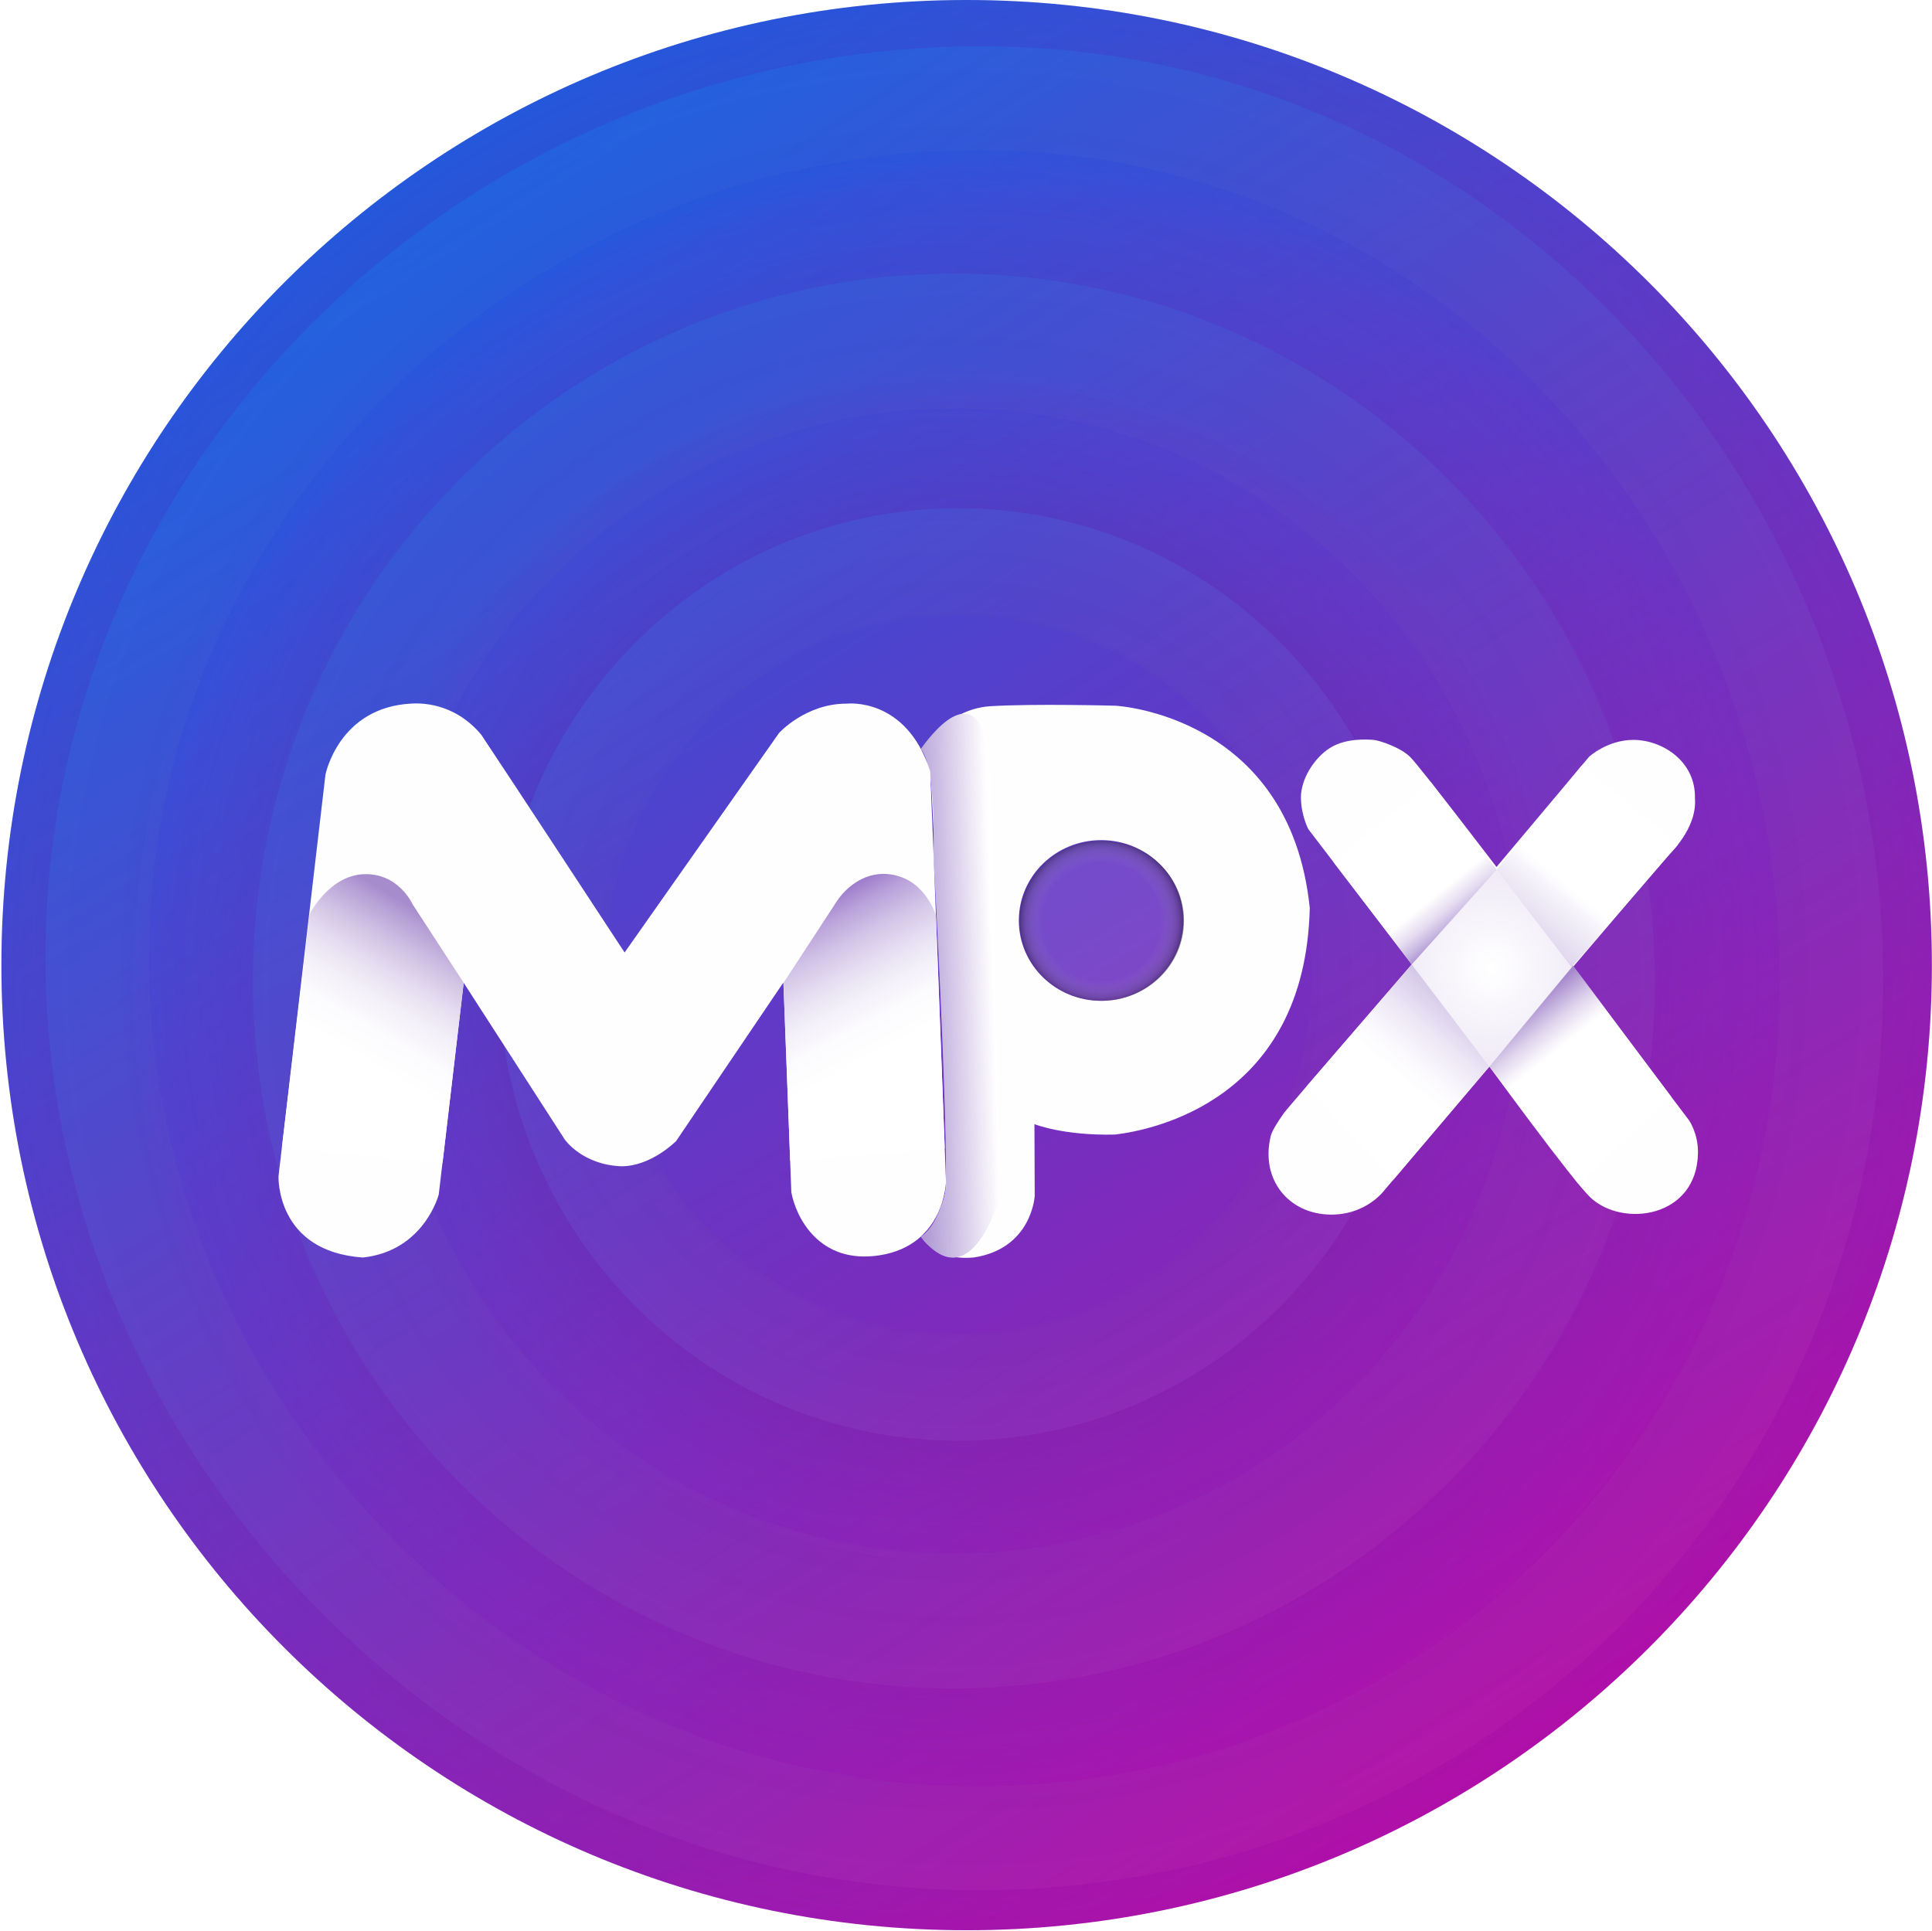
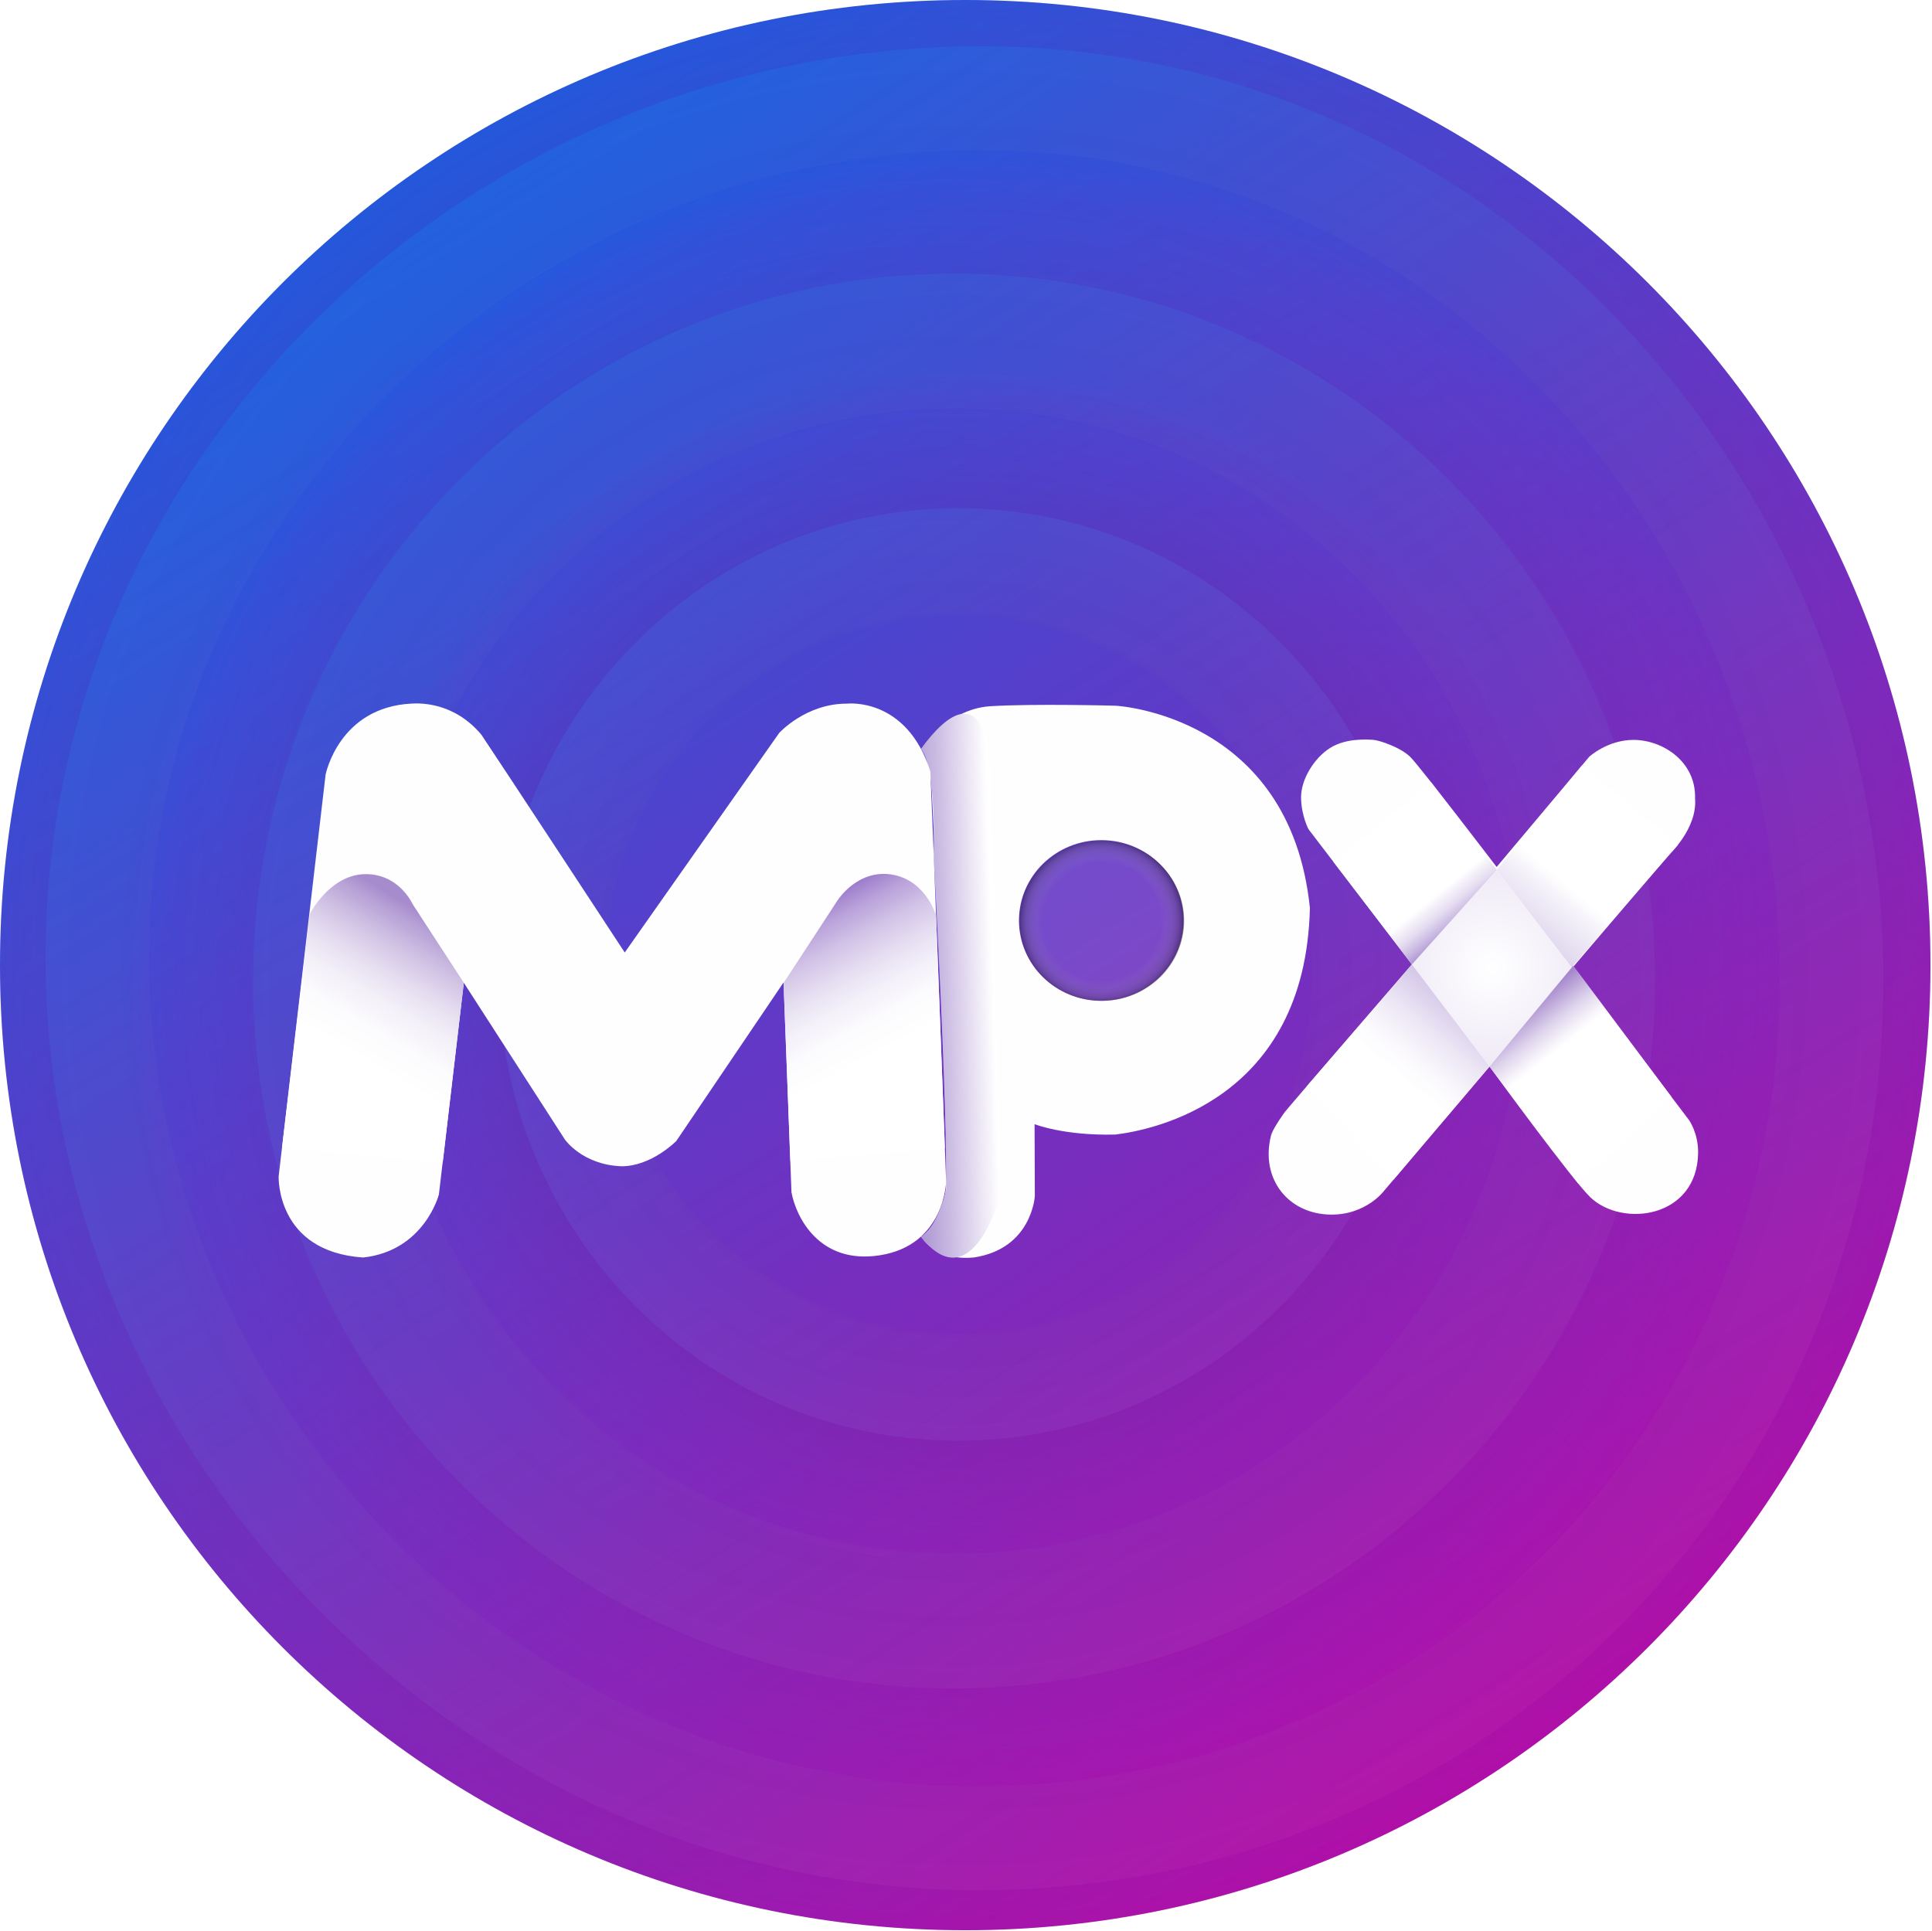
<svg xmlns="http://www.w3.org/2000/svg" xmlns:xlink="http://www.w3.org/1999/xlink" id="icon-round" viewBox="0 0 1255 1254">
  <defs>
    <radialGradient id="radial-gradient" cx="788.07" cy="172.02" fx="788.07" fy="172.02" r="387.03" gradientUnits="userSpaceOnUse">
      <stop offset="0" stop-color="#fff" />
      <stop offset=".6" stop-color="#c5b1df" />
      <stop offset="1" stop-color="#a282cc" />
    </radialGradient>
    <linearGradient id="linear-gradient" x1="696.96" y1="278.51" x2="823.53" y2="127.12" gradientUnits="userSpaceOnUse">
      <stop offset=".24" stop-color="#fff" />
      <stop offset=".32" stop-color="#faf8fc" />
      <stop offset=".42" stop-color="#ece6f5" />
      <stop offset=".54" stop-color="#d5c9e8" />
      <stop offset=".67" stop-color="#b5a1d8" />
      <stop offset=".78" stop-color="#9578c7" />
    </linearGradient>
    <linearGradient id="linear-gradient-2" x1="886.58" y1="55.64" x2="696.71" y2="280.41" gradientUnits="userSpaceOnUse">
      <stop offset=".27" stop-color="#fff" />
      <stop offset=".31" stop-color="#f4f1f9" />
      <stop offset=".52" stop-color="#c6b5e0" />
      <stop offset=".68" stop-color="#a990d0" />
      <stop offset=".76" stop-color="#9f82cb" />
    </linearGradient>
    <linearGradient id="linear-gradient-3" x1="719.32" y1="81.81" x2="896.5" y2="301.17" gradientUnits="userSpaceOnUse">
      <stop offset=".19" stop-color="#fff" />
      <stop offset=".2" stop-color="#f8f6fb" />
      <stop offset=".23" stop-color="#e5ddf1" />
      <stop offset=".26" stop-color="#c7b6e1" />
      <stop offset=".29" stop-color="#a386cd" />
    </linearGradient>
    <linearGradient id="linear-gradient-4" x1="858.32" y1="260.89" x2="750.58" y2="125.64" gradientUnits="userSpaceOnUse">
      <stop offset=".26" stop-color="#fff" />
      <stop offset=".29" stop-color="#f6f3fa" />
      <stop offset=".35" stop-color="#dfd5ed" />
      <stop offset=".42" stop-color="#bba4d8" />
      <stop offset=".46" stop-color="#a688cd" />
    </linearGradient>
    <radialGradient id="radial-gradient-2" cx="540.04" cy="110.09" fx="540.04" fy="110.09" r="71.14" gradientTransform="translate(-5.62 31.53)" gradientUnits="userSpaceOnUse">
      <stop offset=".54" stop-color="#fff" stop-opacity=".1" />
      <stop offset=".69" stop-color="#787878" stop-opacity=".31" />
      <stop offset=".78" stop-color="#000" stop-opacity=".5" />
    </radialGradient>
    <linearGradient id="linear-gradient-5" x1="473.71" y1="182.35" x2="377.84" y2="185.38" gradientUnits="userSpaceOnUse">
      <stop offset=".1" stop-color="#fff" />
      <stop offset=".43" stop-color="#cbbce3" />
      <stop offset=".67" stop-color="#a990d0" />
      <stop offset=".79" stop-color="#9d80ca" />
    </linearGradient>
    <linearGradient id="linear-gradient-6" x1="408.05" y1="269.22" x2="288" y2="46.67" gradientUnits="userSpaceOnUse">
      <stop offset=".18" stop-color="#fff" />
      <stop offset=".26" stop-color="#fcfbfd" />
      <stop offset=".33" stop-color="#f3f0f9" />
      <stop offset=".4" stop-color="#e5ddf1" />
      <stop offset=".47" stop-color="#d2c3e7" />
      <stop offset=".54" stop-color="#b9a1da" />
      <stop offset=".59" stop-color="#9f7fcd" />
    </linearGradient>
    <linearGradient id="linear-gradient-7" x1="31.23" y1="271.78" x2="144.1" y2="81.55" gradientUnits="userSpaceOnUse">
      <stop offset=".21" stop-color="#fff" />
      <stop offset=".3" stop-color="#fcfbfd" />
      <stop offset=".39" stop-color="#f3f0f8" />
      <stop offset=".47" stop-color="#e5ddf0" />
      <stop offset=".55" stop-color="#d1c2e4" />
      <stop offset=".63" stop-color="#b7a1d6" />
      <stop offset=".67" stop-color="#a78ccd" />
    </linearGradient>
    <symbol id="MPX" viewBox="0 0 922.07 360.17">
      <g id="MPX-2" data-name="MPX">
        <g id="X">
          <path id="Contour" d="M791.2,106.24l60.14-71.59s11.89-10.97,28.73-10.97c19.14,0,40.67,14.2,40.02,37.96,1.6,19.69-16.89,36.57-16.89,36.57l-62.35,73.02,75.36,99.5s6.01,8.48,5.86,21.14c-.5,42.42-49.08,48.91-69.98,28.98-11.79-11.24-65.52-84.95-65.52-84.95l-68.31,80.5s-11.59,15.95-34.87,15.68c-27.13-.31-45.85-22.75-38.78-51.33.92-3.22,4.11-8.49,8.78-15.04,1.99-2.74,82.75-96.16,82.75-96.16l-67.15-87.82s-4.69-8.78-4.83-20.48c-.14-11.7,8.3-25.65,18.85-32.32,10.55-6.67,24.77-5.49,28.24-5.26s17.49,4.72,23.95,11.18,55.98,71.38,55.98,71.38Z" fill="#fefefe" />
          <polygon id="Center_Shadow" data-name="Center Shadow" points="736.16 169.56 791.25 108.13 839.98 171.48 786.58 235.9 736.16 169.56" fill="url(#radial-gradient)" />
          <polygon id="Shadow_Bottom_Left" data-name="Shadow Bottom Left" points="736.16 169.56 786.58 235.9 724.27 309.33 667.62 249.02 736.16 169.56" fill="url(#linear-gradient)" />
          <polygon id="Shadow_Top_RIght" data-name="Shadow Top RIght" points="791.25 108.13 839.98 171.48 908.99 91.81 846.74 40.13 791.25 108.13" fill="url(#linear-gradient-2)" />
          <polygon id="Shadow_Top_Left" data-name="Shadow Top Left" points="736.16 169.56 791.25 108.13 748.49 51.01 685.25 102.98 736.16 169.56" fill="url(#linear-gradient-3)" />
          <polygon id="Shadow_Bottom_Right" data-name="Shadow Bottom Right" points="840.97 170.33 786.58 235.9 844.22 311.96 904.75 255.6 840.97 170.33" fill="url(#linear-gradient-4)" />
        </g>
        <g id="P">
          <path id="Contour-2" data-name="Contour" d="M543.72,1.48s-53.27-1.45-81.79.35c-27.91,1.97-44.26,27.69-44.26,27.69,3.48,3.69,6.05,16.87,6.05,16.87,0,0,12.87,246.73,9.49,270.89-4.01,21.81-15.64,29.19-15.64,29.19,0,0,8.15,15.78,34.01,13.47,37.86-5.73,39.64-39.98,39.64-39.98l-.17-46.63s19.19,7.62,52.5,6.74c24.69-2.96,123.49-22.72,126.34-147.23C656.99,7.27,543.72,1.48,543.72,1.48ZM534.38,193.2c-29.53,0-53.47-23.37-53.47-52.2s23.94-52.2,53.47-52.2,53.47,23.37,53.47,52.2-23.94,52.2-53.47,52.2Z" fill="#fefefe" />
          <ellipse id="Internal_Shadow" data-name="Internal Shadow" cx="534.72" cy="141.2" rx="53.5" ry="52" fill="url(#radial-gradient-2)" />
          <path id="M_Shadow" data-name="M Shadow" d="M425.4,98.39s2.28-56.23-8.16-68.88c4.13-5.42,36.2-51.53,44.95,5.13,1.08,56.78,6.65,284.69,6.65,284.69,0,0-18.24,69.2-51.7,27.14,0,0,8.74-2.36,16.45-29.9.81-58.44-8.19-218.18-8.19-218.18Z" fill="url(#linear-gradient-5)" />
        </g>
        <g id="M">
          <path id="M-2" data-name="M" d="M0,307.25L30.5,46.26S39.12,2.25,86.74.07c4.6-.21,26.98-1.21,44.95,20.23,12.89,19.17,93.13,141.5,93.13,141.5L325.18,19.14S342.59-.04,369.26.13c0,0,38.6-4.56,54.09,44,2.24,50.96,10.25,266.55,10.25,266.55,0,0-.9,41.27-43.14,47.84-39.5,6.14-54.48-25.18-57.34-40.99-.42-13.48-5.14-136.27-5.14-136.27l-69.67,103.01s-16.07,16.41-35.54,16.41c-25.52-.91-36.85-17.42-36.85-17.42l-65.63-101.77-16.2,137.54s-9.37,36.59-49.23,40.93C-1.85,356.09,0,307.25,0,307.25Z" fill="#fdfefd" />
          <path id="Shadow_right" data-name="Shadow right" d="M427.08,137.86s-7.09-25.18-31.9-27.07c-21.79-1.23-33.17,18.77-33.17,18.77l-34.02,52.07,4.39,115.45,100.4-8.12-5.71-151.1Z" fill="url(#linear-gradient-6)" />
          <path id="Shadow_left" data-name="Shadow left" d="M20.19,136.96s12.1-24.36,34.17-25.98c23.53-1.53,32.82,19.63,32.82,19.63l33.11,50.87-13.71,116.89-104.36-9.82,17.98-151.58Z" fill="url(#linear-gradient-7)" />
        </g>
      </g>
    </symbol>
    <radialGradient id="radial-gradient-3" cx="741.59" cy="752.64" fx="741.59" fy="752.64" r="309.88" gradientUnits="userSpaceOnUse">
      <stop offset="0" stop-color="#000" stop-opacity="0" />
      <stop offset="1" stop-color="#b3b3b3" stop-opacity=".05" />
    </radialGradient>
    <radialGradient id="radial-gradient-4" cx="741.59" cy="752.64" fx="741.59" fy="752.64" r="406.64" gradientUnits="userSpaceOnUse">
      <stop offset="0" stop-color="#000" stop-opacity=".6" />
      <stop offset=".95" stop-color="#971fb7" stop-opacity=".07" />
      <stop offset="1" stop-color="#ab23cf" stop-opacity="0" />
    </radialGradient>
    <radialGradient id="radial-gradient-5" cx="738.91" cy="757.04" fx="738.91" fy="757.04" r="471.65" gradientUnits="userSpaceOnUse">
      <stop offset="0" stop-color="#000" stop-opacity="0" />
      <stop offset="1" stop-color="#b3b3b3" stop-opacity=".05" />
    </radialGradient>
    <radialGradient id="radial-gradient-6" cx="738.91" cy="757.04" fx="738.91" fy="757.04" r="555.57" gradientUnits="userSpaceOnUse">
      <stop offset="0" stop-color="#000" stop-opacity=".6" />
      <stop offset=".95" stop-color="#971fb7" stop-opacity=".07" />
      <stop offset="1" stop-color="#ab23cf" stop-opacity="0" />
    </radialGradient>
    <radialGradient id="radial-gradient-7" cx="745.89" cy="748.46" fx="745.89" fy="748.46" r="616.43" xlink:href="#radial-gradient-5" />
    <radialGradient id="radial-gradient-8" cx="745.89" cy="748.46" fx="745.89" fy="748.46" r="747.18" gradientUnits="userSpaceOnUse">
      <stop offset="0" stop-color="#000" stop-opacity=".6" />
      <stop offset=".95" stop-color="#971fb7" stop-opacity=".07" />
      <stop offset="1" stop-color="#ab23cf" stop-opacity="0" />
    </radialGradient>
    <symbol id="Rings" viewBox="0 0 1491.77 1496.93">
      <g>
        <g id="Ring_1" data-name="Ring 1">
          <path id="Inner" d="M741.59,440.35c-169.8,0-307.46,139.82-307.46,312.29s137.65,312.29,307.46,312.29,307.46-139.82,307.46-312.29-137.65-312.29-307.46-312.29ZM741.59,993.32c-130.87,0-236.96-107.76-236.96-240.68s106.09-240.68,236.96-240.68,236.96,107.76,236.96,240.68-106.09,240.68-236.96,240.68Z" fill="url(#radial-gradient-3)" />
          <path id="Outer" d="M741.59,342.84c-222.82,0-403.45,183.47-403.45,409.79s180.63,409.79,403.45,409.79,403.45-183.47,403.45-409.79-180.63-409.79-403.45-409.79ZM741.59,1064.93c-169.8,0-307.46-139.82-307.46-312.29s137.65-312.29,307.46-312.29,307.46,139.82,307.46,312.29-137.65,312.29-307.46,312.29Z" fill="url(#radial-gradient-4)" />
        </g>
        <g id="Ring_2" data-name="Ring 2">
          <path id="Inner-2" data-name="Inner" d="M738.91,283.2c-259.28,0-469.46,212.14-469.46,473.84s210.18,473.84,469.46,473.84,469.46-212.14,469.46-473.84-210.18-473.84-469.46-473.84ZM738.91,1140.58c-209.87,0-380-171.72-380-383.54s170.13-383.54,380-383.54,380,171.72,380,383.54-170.13,383.54-380,383.54Z" fill="url(#radial-gradient-5)" />
          <path id="Outer-2" data-name="Outer" d="M738.91,198.9c-305.41,0-552.99,249.89-552.99,558.14s247.58,558.14,552.99,558.14,552.99-249.89,552.99-558.14S1044.31,198.9,738.91,198.9ZM738.91,1230.88c-259.28,0-469.46-212.14-469.46-473.84s210.18-473.84,469.46-473.84,469.46,212.14,469.46,473.84-210.18,473.84-469.46,473.84Z" fill="url(#radial-gradient-6)" />
        </g>
        <g id="Ring_3" data-name="Ring 3">
          <path id="Inner-3" data-name="Inner" d="M756.99,130.97c-341.49,0-626.47,273.8-626.47,610.1s283.28,624.9,624.77,624.9,605.97-272.62,605.97-608.92S1098.48,130.97,756.99,130.97ZM754.22,1296.36c-302.99,0-554.34-256.07-554.34-554.46S452.74,200.57,755.74,200.57s536.16,257.11,536.16,555.5-234.67,540.28-537.67,540.28Z" fill="url(#radial-gradient-7)" />
          <path id="Outer-3" data-name="Outer" d="M759.34,0C345.43,0,0,331.87,0,739.5s343.36,757.43,757.28,757.43,734.5-330.44,734.5-738.07S1173.26,0,759.34,0ZM755.28,1365.96c-341.49,0-624.77-288.6-624.77-624.9S415.5,130.97,756.99,130.97s604.27,289.78,604.27,626.07-264.49,608.92-605.97,608.92Z" fill="url(#radial-gradient-8)" />
        </g>
      </g>
    </symbol>
    <clipPath id="clippath">
-       <circle id="Mask" cx="627.91" cy="627" r="627" fill="none" />
+       <circle id="Mask" cx="627" cy="627" r="627" fill="none" />
    </clipPath>
-     <linearGradient id="linear-gradient-8" x1="192.55" y1="-57.11" x2="1082.77" y2="1341.76" gradientUnits="userSpaceOnUse">
+     <linearGradient id="linear-gradient-8" x1="191.64" y1="-57.11" x2="1081.86" y2="1341.76" gradientUnits="userSpaceOnUse">
      <stop offset="0" stop-color="#006bea" />
      <stop offset="1" stop-color="#d0009e" />
    </linearGradient>
  </defs>
  <g id="icon-2" data-name="icon">
    <g clip-path="url(#clippath)">
      <g id="Icon">
        <g id="Background">
-           <rect id="Background-2" data-name="Background" x=".91" width="1254" height="1254" fill="url(#linear-gradient-8)" />
-           <use width="1491.77" height="1496.93" transform="translate(-97.09 -97) scale(.97)" xlink:href="#Rings" />
+           <rect id="Background-2" data-name="Background" width="1254" height="1254" fill="url(#linear-gradient-8)" />
+           <use width="1491.77" height="1496.93" transform="translate(-97 -97) scale(.97)" xlink:href="#Rings" />
        </g>
-         <use width="922.07" height="360.17" transform="translate(180.91 457)" xlink:href="#MPX" />
+         <use width="922.07" height="360.17" transform="translate(181 457)" xlink:href="#MPX" />
      </g>
    </g>
  </g>
</svg>
